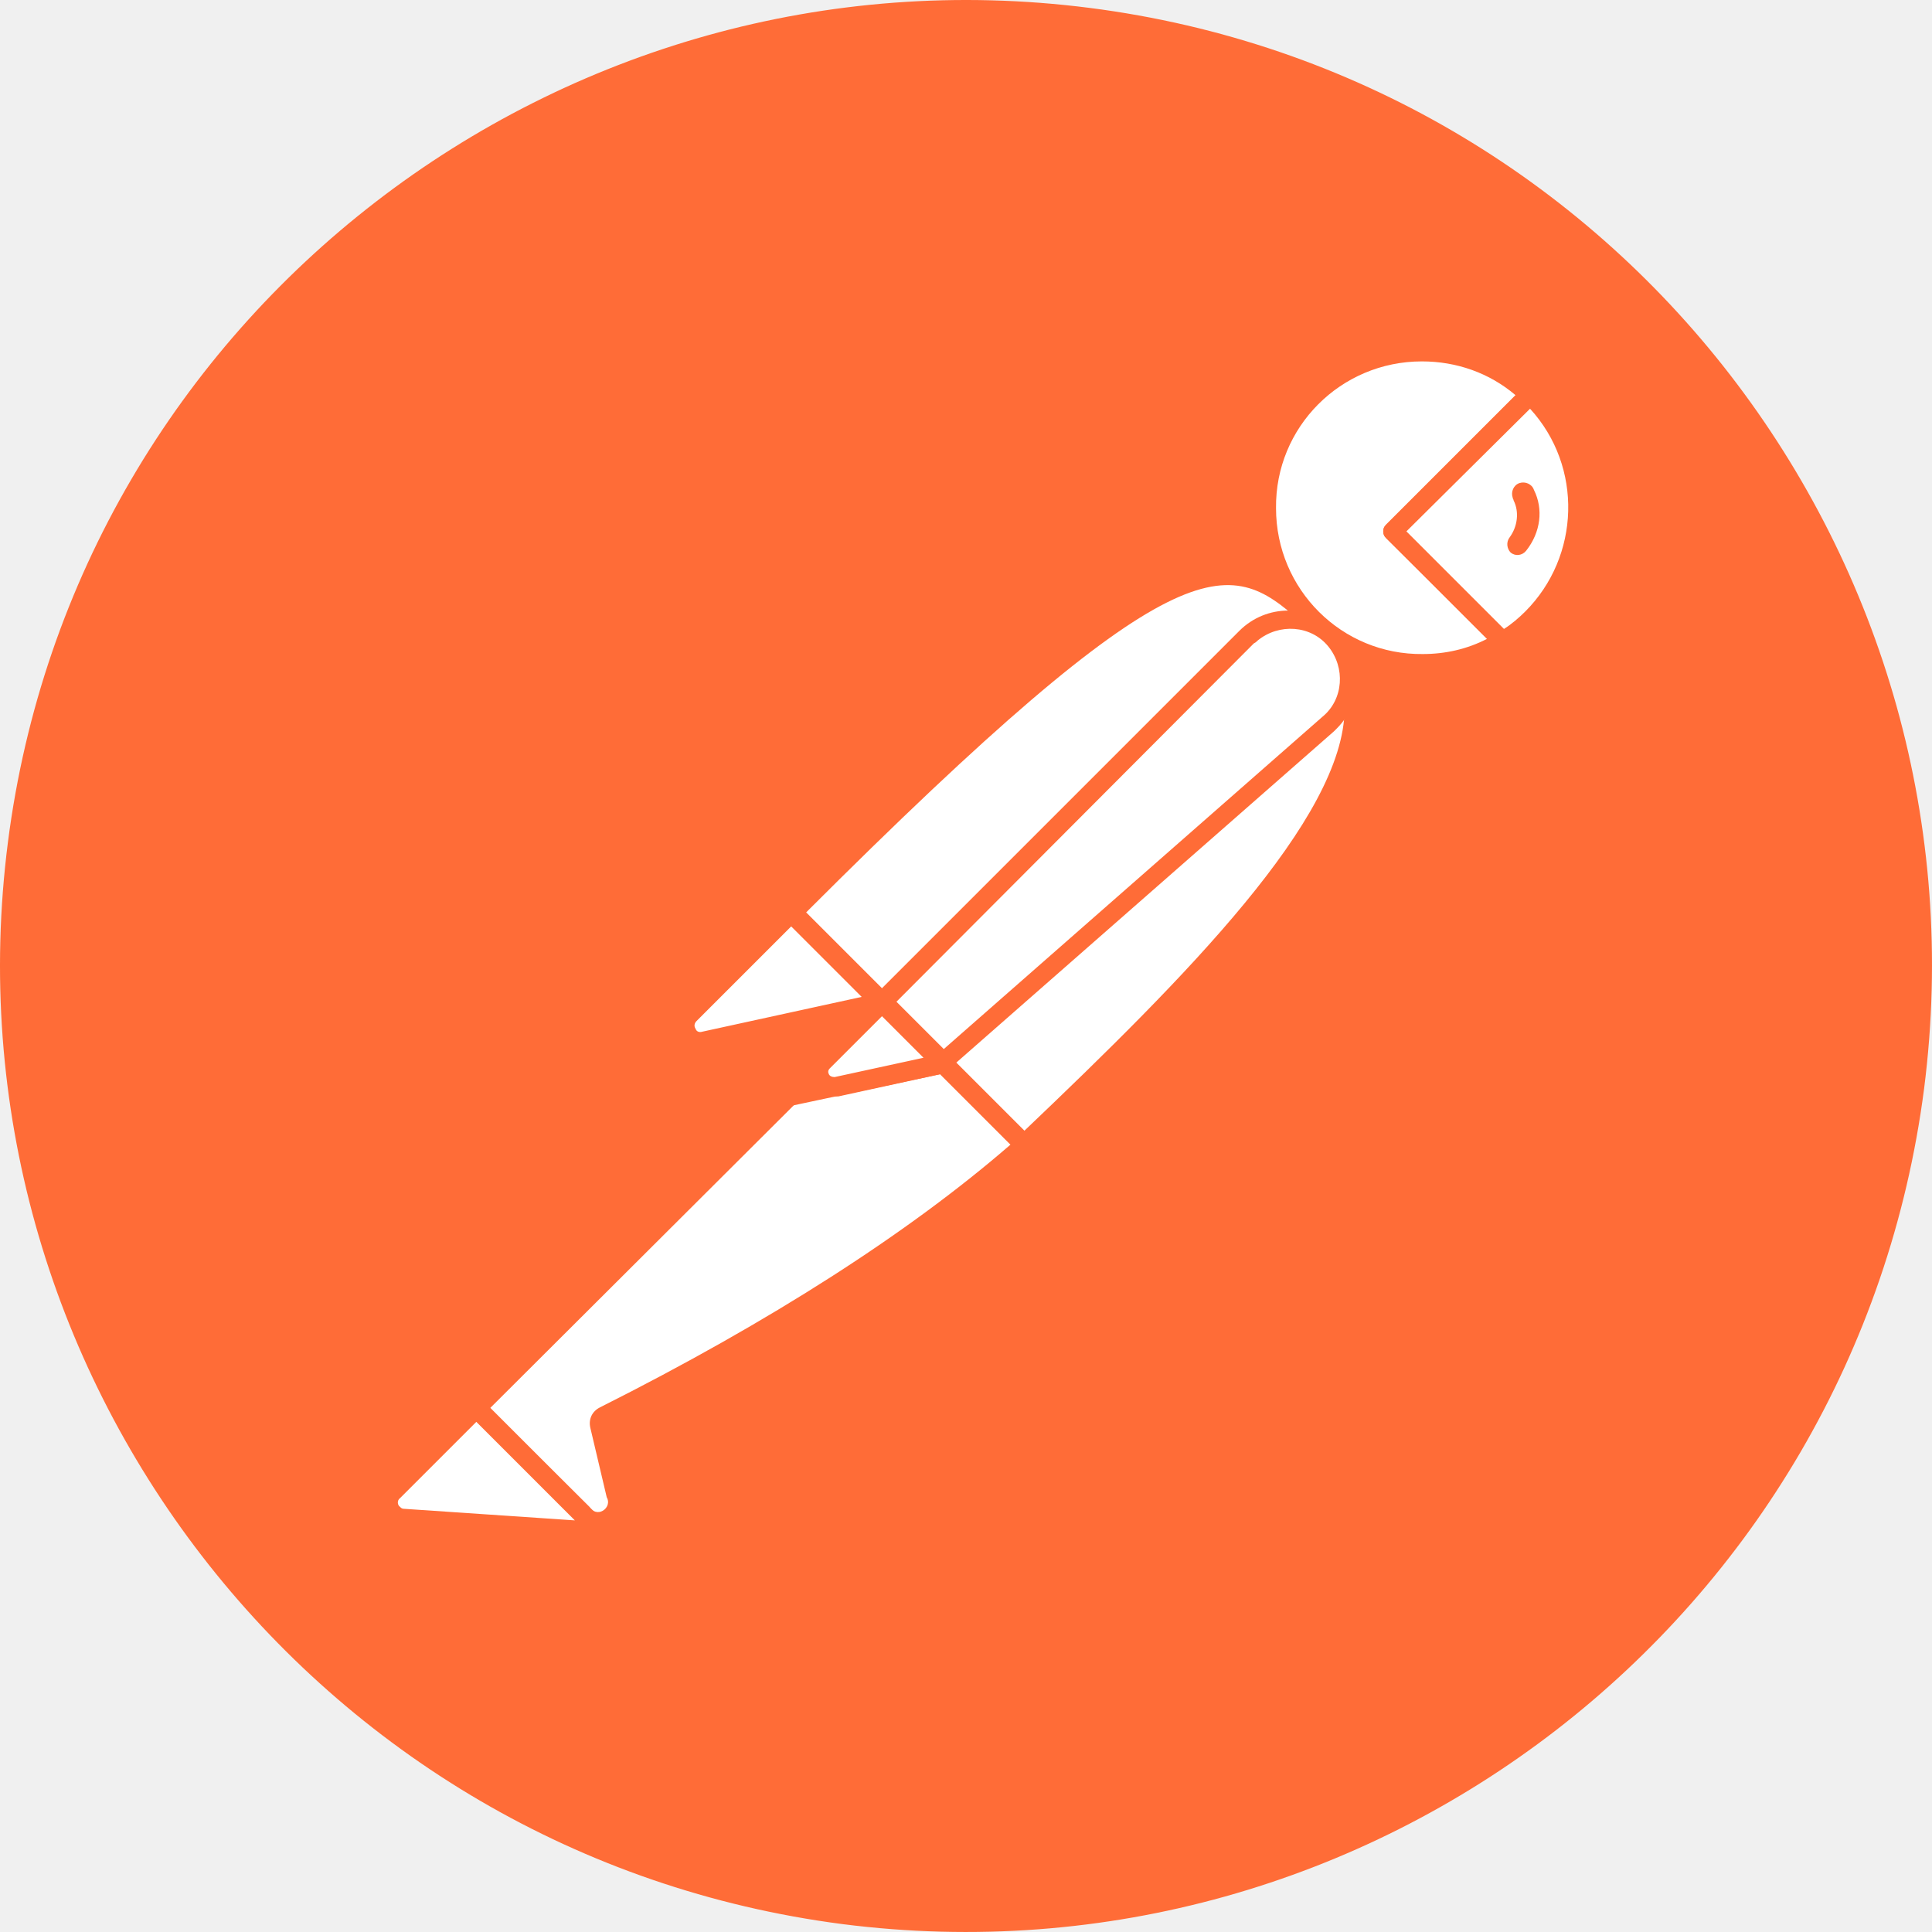
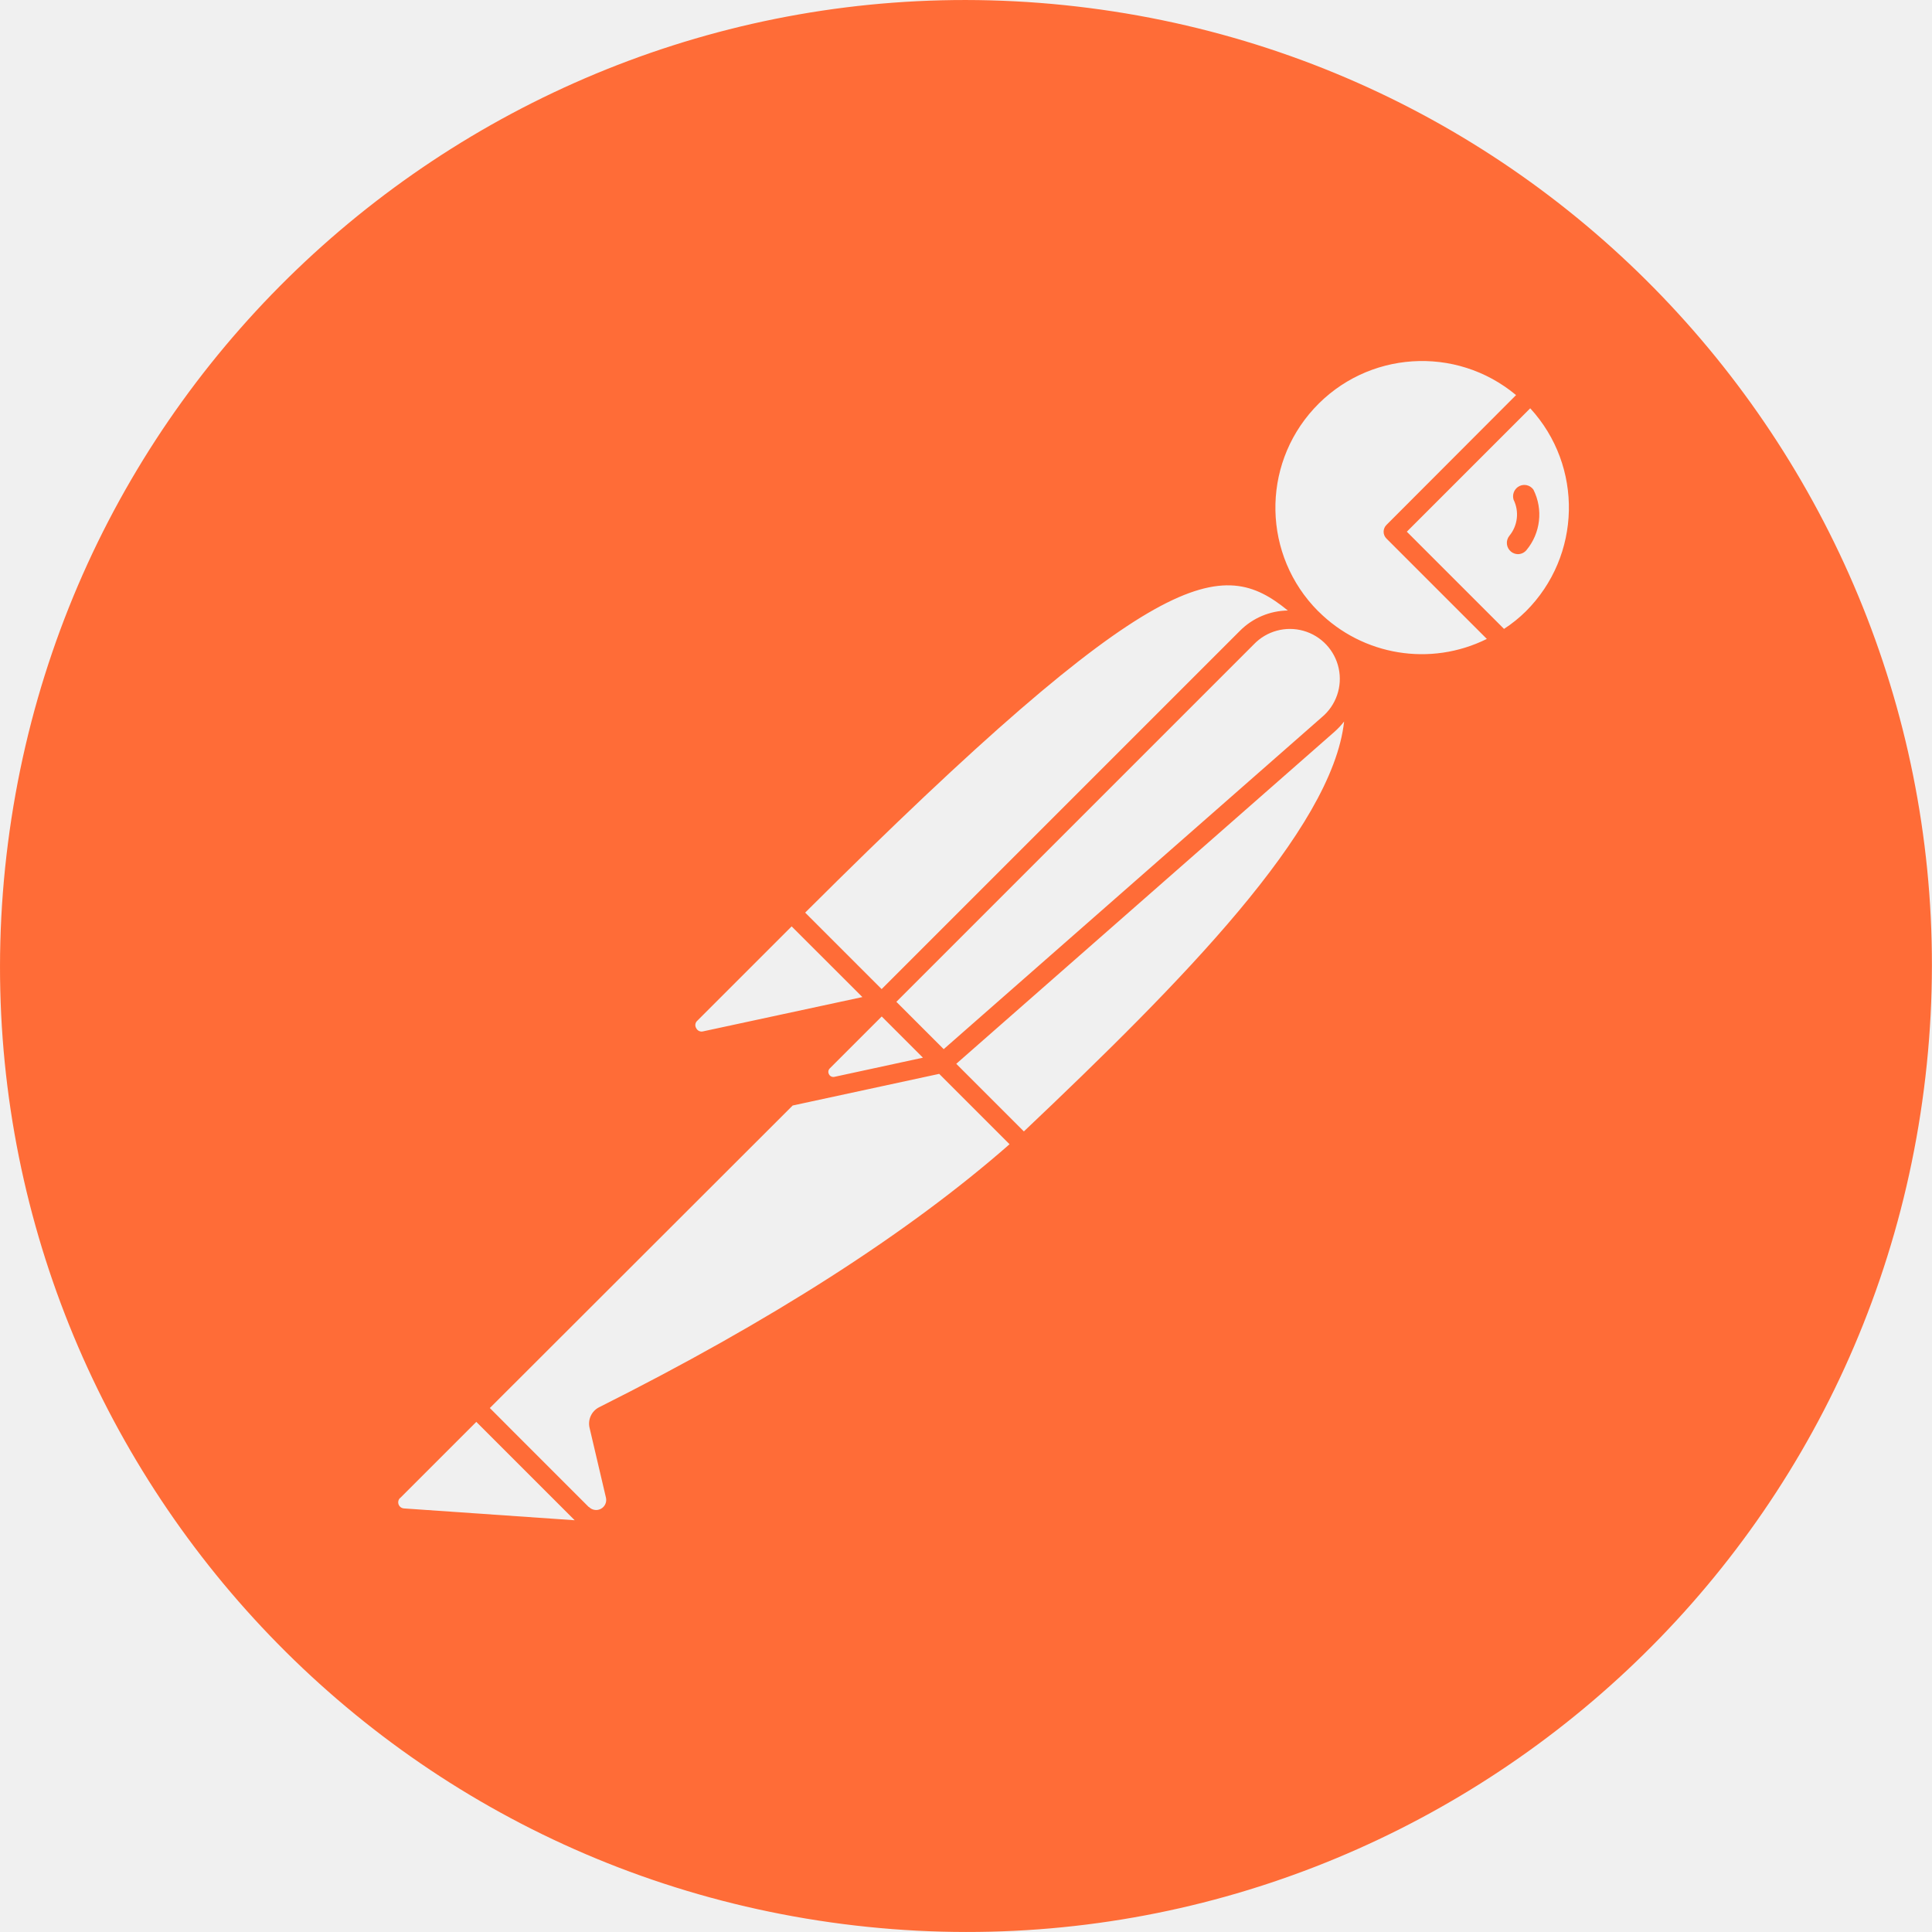
- <svg xmlns="http://www.w3.org/2000/svg" width="800px" height="800px" viewBox="0 0 256 256" version="1.1" preserveAspectRatio="xMidYMid">
-   <g>
-     <path d="M254.953,144.253 C263.912,74.122 214.384,10.005 144.381,1.047 C74.378,-7.912 10.005,41.616 1.047,111.619 C-7.912,181.622 41.616,245.867 111.619,254.953 C181.75,263.912 245.867,214.384 254.953,144.253 Z" fill="#FF6C37">
- 
- </path>
-     <g transform="translate(50.18122, 45.19892)">
-       <path d="M124.018,36.985 L70.012,90.992 L54.783,75.762 C107.893,22.652 113.14,27.259 124.018,36.985 L124.018,36.985 Z" fill="#FFFFFF">
- 
- </path>
-       <path d="M70.012,92.271 C69.628,92.271 69.372,92.143 69.116,91.887 L53.759,76.658 C53.247,76.146 53.247,75.378 53.759,74.867 C107.765,20.86 113.396,25.979 124.786,36.217 C125.042,36.473 125.17,36.729 125.17,37.113 C125.17,37.497 125.042,37.753 124.786,38.009 L70.78,91.887 C70.652,92.143 70.268,92.271 70.012,92.271 Z M56.575,75.762 L70.012,89.2 L122.099,37.113 C112.629,28.667 106.23,26.107 56.575,75.762 L56.575,75.762 Z" fill="#FF6C37">
- 
- </path>
-       <path d="M85.497,106.477 L70.78,91.759 L124.786,37.753 C139.248,52.343 117.62,76.018 85.497,106.477 Z" fill="#FFFFFF">
- 
- </path>
-       <path d="M85.497,107.757 C85.113,107.757 84.858,107.629 84.602,107.373 L69.884,92.655 C69.628,92.399 69.628,92.143 69.628,91.759 C69.628,91.376 69.756,91.12 70.012,90.864 L124.018,36.857 C124.53,36.345 125.298,36.345 125.81,36.857 C129.138,39.929 130.929,44.28 130.801,48.759 C130.545,62.965 114.42,81.009 86.521,107.373 C86.137,107.629 85.753,107.757 85.497,107.757 L85.497,107.757 Z M72.572,91.759 C80.762,100.078 84.218,103.405 85.497,104.685 C106.998,84.209 127.858,63.221 127.986,48.759 C128.114,45.432 126.834,42.104 124.658,39.545 L72.572,91.759 Z" fill="#FF6C37">
- 
- </path>
-       <path d="M55.039,76.146 L65.917,87.024 C66.173,87.28 66.173,87.536 65.917,87.792 C65.789,87.92 65.789,87.92 65.661,87.92 L43.137,92.783 C41.985,92.911 40.961,92.143 40.705,90.992 C40.577,90.352 40.833,89.712 41.217,89.328 L54.271,76.274 C54.527,76.018 54.911,75.89 55.039,76.146 Z" fill="#FFFFFF">
- 
- </path>
-       <path d="M42.753,94.063 C40.833,94.063 39.426,92.527 39.426,90.608 C39.426,89.712 39.81,88.816 40.45,88.176 L53.503,75.122 C54.271,74.483 55.295,74.483 56.063,75.122 L66.941,86 C67.709,86.64 67.709,87.792 66.941,88.56 C66.685,88.816 66.429,88.944 66.045,89.072 L43.521,93.935 C43.265,93.935 43.009,94.063 42.753,94.063 L42.753,94.063 Z M54.655,77.554 L42.113,90.096 C41.857,90.352 41.729,90.736 41.985,91.12 C42.113,91.504 42.497,91.631 42.881,91.504 L63.997,86.896 L54.655,77.554 Z" fill="#FF6C37">
- 
- </path>
-       <path d="M152.557,7.039 C144.367,-0.896 131.185,-0.64 123.251,7.679 C115.316,15.997 115.572,29.051 123.89,36.985 C130.673,43.512 140.911,44.664 148.974,39.801 L134.385,25.211 L152.557,7.039 Z" fill="#FFFFFF">
- 
- </path>
-       <path d="M138.224,44.024 C126.066,44.024 116.212,34.17 116.212,22.012 C116.212,9.854 126.066,-1.81866161e-14 138.224,-1.81866161e-14 C143.855,-1.81866161e-14 149.358,2.176 153.453,6.143 C153.709,6.399 153.837,6.655 153.837,7.039 C153.837,7.423 153.709,7.679 153.453,7.935 L136.176,25.211 L149.742,38.777 C150.254,39.289 150.254,40.057 149.742,40.569 C149.614,40.697 149.614,40.697 149.486,40.825 C146.158,42.872 142.191,44.024 138.224,44.024 Z M138.224,2.688 C127.474,2.688 118.771,11.39 118.899,22.14 C118.899,32.89 127.602,41.593 138.352,41.465 C141.295,41.465 144.239,40.825 146.926,39.417 L133.489,26.107 C133.233,25.851 133.105,25.595 133.105,25.211 C133.105,24.828 133.233,24.572 133.489,24.316 L150.638,7.167 C147.182,4.223 142.831,2.688 138.224,2.688 L138.224,2.688 Z" fill="#FF6C37">
- 
- </path>
-       <path d="M152.941,7.423 L152.685,7.167 L134.385,25.211 L148.846,39.673 C150.254,38.777 151.661,37.753 152.813,36.601 C161.004,28.539 161.004,15.485 152.941,7.423 L152.941,7.423 Z" fill="#FFFFFF">
- 
- </path>
-       <path d="M148.974,41.081 C148.59,41.081 148.334,40.953 148.078,40.697 L133.489,26.107 C133.233,25.851 133.105,25.595 133.105,25.211 C133.105,24.828 133.233,24.572 133.489,24.316 L151.661,6.143 C152.173,5.631 152.941,5.631 153.453,6.143 L153.837,6.399 C162.412,14.973 162.412,28.795 153.965,37.497 C152.685,38.777 151.278,39.929 149.742,40.825 C149.358,40.953 149.102,41.081 148.974,41.081 L148.974,41.081 Z M136.176,25.211 L149.102,38.137 C150.126,37.497 151.15,36.601 151.917,35.834 C159.212,28.539 159.596,16.637 152.557,8.958 L136.176,25.211 Z" fill="#FF6C37">
- 
- </path>
-       <path d="M126.194,39.289 C123.123,36.217 118.132,36.217 115.06,39.289 L66.813,87.536 L74.875,95.599 L125.938,50.807 C129.266,47.991 129.521,43 126.706,39.673 C126.45,39.545 126.322,39.417 126.194,39.289 L126.194,39.289 Z" fill="#FFFFFF">
- 
- </path>
-       <path d="M74.747,96.879 C74.363,96.879 74.107,96.751 73.851,96.495 L65.789,88.432 C65.277,87.92 65.277,87.152 65.789,86.64 L114.036,38.393 C117.62,34.81 123.379,34.81 126.962,38.393 C130.545,41.976 130.545,47.735 126.962,51.319 C126.834,51.447 126.706,51.575 126.578,51.703 L75.515,96.495 C75.387,96.751 75.131,96.879 74.747,96.879 L74.747,96.879 Z M68.604,87.536 L74.875,93.807 L125.042,49.783 C127.858,47.479 128.114,43.256 125.81,40.441 C123.507,37.625 119.283,37.369 116.468,39.673 C116.34,39.801 116.212,39.929 115.956,40.057 L68.604,87.536 Z" fill="#FF6C37">
- 
- </path>
-       <path d="M29.827,142.438 C29.316,142.694 29.06,143.206 29.188,143.718 L31.363,152.932 C31.875,154.212 31.107,155.748 29.699,156.132 C28.676,156.516 27.524,156.132 26.884,155.364 L12.806,141.415 L58.75,95.471 L74.619,95.727 L85.369,106.477 C82.81,108.652 67.325,123.626 29.827,142.438 L29.827,142.438 Z" fill="#FFFFFF">
- 
- </path>
-       <path d="M28.804,157.412 C27.78,157.412 26.756,157.028 26.116,156.26 L12.167,142.31 C11.911,142.054 11.783,141.798 11.783,141.415 C11.783,141.031 11.911,140.775 12.167,140.519 L58.11,94.575 C58.366,94.319 58.75,94.191 59.006,94.191 L74.875,94.447 C75.259,94.447 75.515,94.575 75.771,94.831 L86.521,105.581 C86.777,105.837 86.905,106.221 86.905,106.605 C86.905,106.989 86.777,107.245 86.393,107.501 L85.497,108.268 C71.932,120.17 53.503,132.072 30.595,143.462 L32.771,152.549 C33.155,154.212 32.387,156.004 30.851,156.9 C30.083,157.284 29.443,157.412 28.804,157.412 Z M14.726,141.415 L27.908,154.468 C28.292,155.108 29.06,155.364 29.699,154.98 C30.339,154.596 30.595,153.828 30.211,153.188 L28.036,143.974 C27.78,142.822 28.292,141.798 29.316,141.287 C51.967,129.897 70.268,118.123 83.706,106.477 L74.235,97.007 L59.518,96.751 L14.726,141.415 Z" fill="#FF6C37">
- 
- </path>
-       <path d="M1.928,152.421 L12.934,141.415 L29.316,157.796 L3.208,156.004 C2.056,155.876 1.289,154.852 1.417,153.7 C1.417,153.188 1.545,152.676 1.928,152.421 L1.928,152.421 Z" fill="#FFFFFF">
- 
- </path>
-       <path d="M29.316,158.947 L3.08,157.156 C1.161,157.028 -0.119,155.364 0.009,153.444 C0.137,152.676 0.393,151.909 1.033,151.397 L12.039,140.391 C12.551,139.879 13.318,139.879 13.83,140.391 L30.211,156.772 C30.595,157.156 30.723,157.668 30.467,158.179 C30.211,158.691 29.827,158.947 29.316,158.947 L29.316,158.947 Z M12.934,143.206 L2.824,153.316 C2.44,153.572 2.44,154.212 2.824,154.468 C2.952,154.596 3.08,154.724 3.336,154.724 L25.988,156.26 L12.934,143.206 Z" fill="#FF6C37">
- 
- </path>
-       <path d="M54.271,101.358 C53.503,101.358 52.991,100.718 52.991,100.078 C52.991,99.694 53.119,99.438 53.375,99.182 L65.789,86.768 C66.301,86.256 67.069,86.256 67.581,86.768 L75.643,94.831 C76.027,95.215 76.155,95.599 76.027,96.111 C75.899,96.495 75.515,96.879 75.003,97.007 L54.527,101.358 C54.399,101.358 54.271,101.358 54.271,101.358 L54.271,101.358 Z M66.685,89.456 L58.238,97.902 L72.06,94.959 L66.685,89.456 Z" fill="#FF6C37">
- 
- </path>
-       <path d="M74.619,95.727 L60.542,98.798 C59.518,99.054 58.494,98.414 58.238,97.39 C58.11,96.751 58.238,96.111 58.75,95.599 L66.557,87.792 L74.619,95.727 Z" fill="#FFFFFF">
- 
- </path>
-       <path d="M60.286,100.078 C58.494,100.078 57.087,98.67 57.087,96.879 C57.087,95.983 57.47,95.215 57.982,94.575 L65.789,86.768 C66.301,86.256 67.069,86.256 67.581,86.768 L75.643,94.831 C76.027,95.215 76.155,95.599 76.027,96.111 C75.899,96.495 75.515,96.879 75.003,97.007 L60.926,100.078 C60.67,100.078 60.414,100.078 60.286,100.078 L60.286,100.078 Z M66.685,89.456 L59.774,96.367 C59.518,96.623 59.518,96.879 59.646,97.134 C59.774,97.39 60.03,97.518 60.414,97.518 L72.188,94.959 L66.685,89.456 Z" fill="#FF6C37">
- 
- </path>
-       <path d="M153.069,19.708 C152.813,18.941 151.917,18.557 151.15,18.813 C150.382,19.069 149.998,19.964 150.254,20.732 C150.254,20.86 150.382,20.988 150.382,21.116 C151.15,22.652 150.894,24.572 149.87,25.979 C149.358,26.619 149.486,27.515 149.998,28.027 C150.638,28.539 151.533,28.411 152.045,27.771 C153.965,25.339 154.349,22.268 153.069,19.708 L153.069,19.708 Z" fill="#FF6C37">
- 
- </path>
-     </g>
-   </g>
+ <svg xmlns="http://www.w3.org/2000/svg" role="img" viewBox="0 0 24 24">
+   <path fill="#FF6C37" d="M13.527.099C6.955-.744.942 3.9.099 10.473c-.843 6.572 3.8 12.584 10.373 13.428 6.573.843 12.587-3.801 13.428-10.374C24.744 6.955 20.101.943 13.527.099zm2.471 7.485a.855.855 0 0 0-.593.25l-4.453 4.453-.307-.307-.643-.643c4.389-4.376 5.18-4.418 5.996-3.753zm-4.863 4.861l4.44-4.44a.62.62 0 1 1 .847.903l-4.699 4.125-.588-.588zm.33.694l-1.1.238a.06.06 0 0 1-.067-.032.06.06 0 0 1 .01-.073l.645-.645.512.512zm-2.803-.459l1.172-1.172.879.878-1.979.426a.074.074 0 0 1-.085-.039.072.072 0 0 1 .013-.093zm-3.646 6.058a.076.076 0 0 1-.069-.083.077.077 0 0 1 .022-.046h.002l.946-.946 1.222 1.222-2.123-.147zm2.425-1.256a.228.228 0 0 0-.117.256l.203.865a.125.125 0 0 1-.211.117h-.003l-.934-.934-.294-.295 3.762-3.758 1.82-.393.874.874c-1.255 1.102-2.971 2.201-5.1 3.268zm5.279-3.428h-.002l-.839-.839 4.699-4.125a.952.952 0 0 0 .119-.127c-.148 1.345-2.029 3.245-3.977 5.091zm3.657-6.46l-.003-.002a1.822 1.822 0 0 1 2.459-2.684l-1.61 1.613a.119.119 0 0 0 0 .169l1.247 1.247a1.817 1.817 0 0 1-2.093-.343zm2.578 0a1.714 1.714 0 0 1-.271.218h-.001l-1.207-1.207 1.533-1.533c.661.72.637 1.832-.054 2.522zM18.855 6.05a.143.143 0 0 0-.053.157.416.416 0 0 1-.053.45.14.14 0 0 0 .023.197.141.141 0 0 0 .084.03.14.14 0 0 0 .106-.05.691.691 0 0 0 .087-.751.138.138 0 0 0-.194-.033z" />
</svg>
